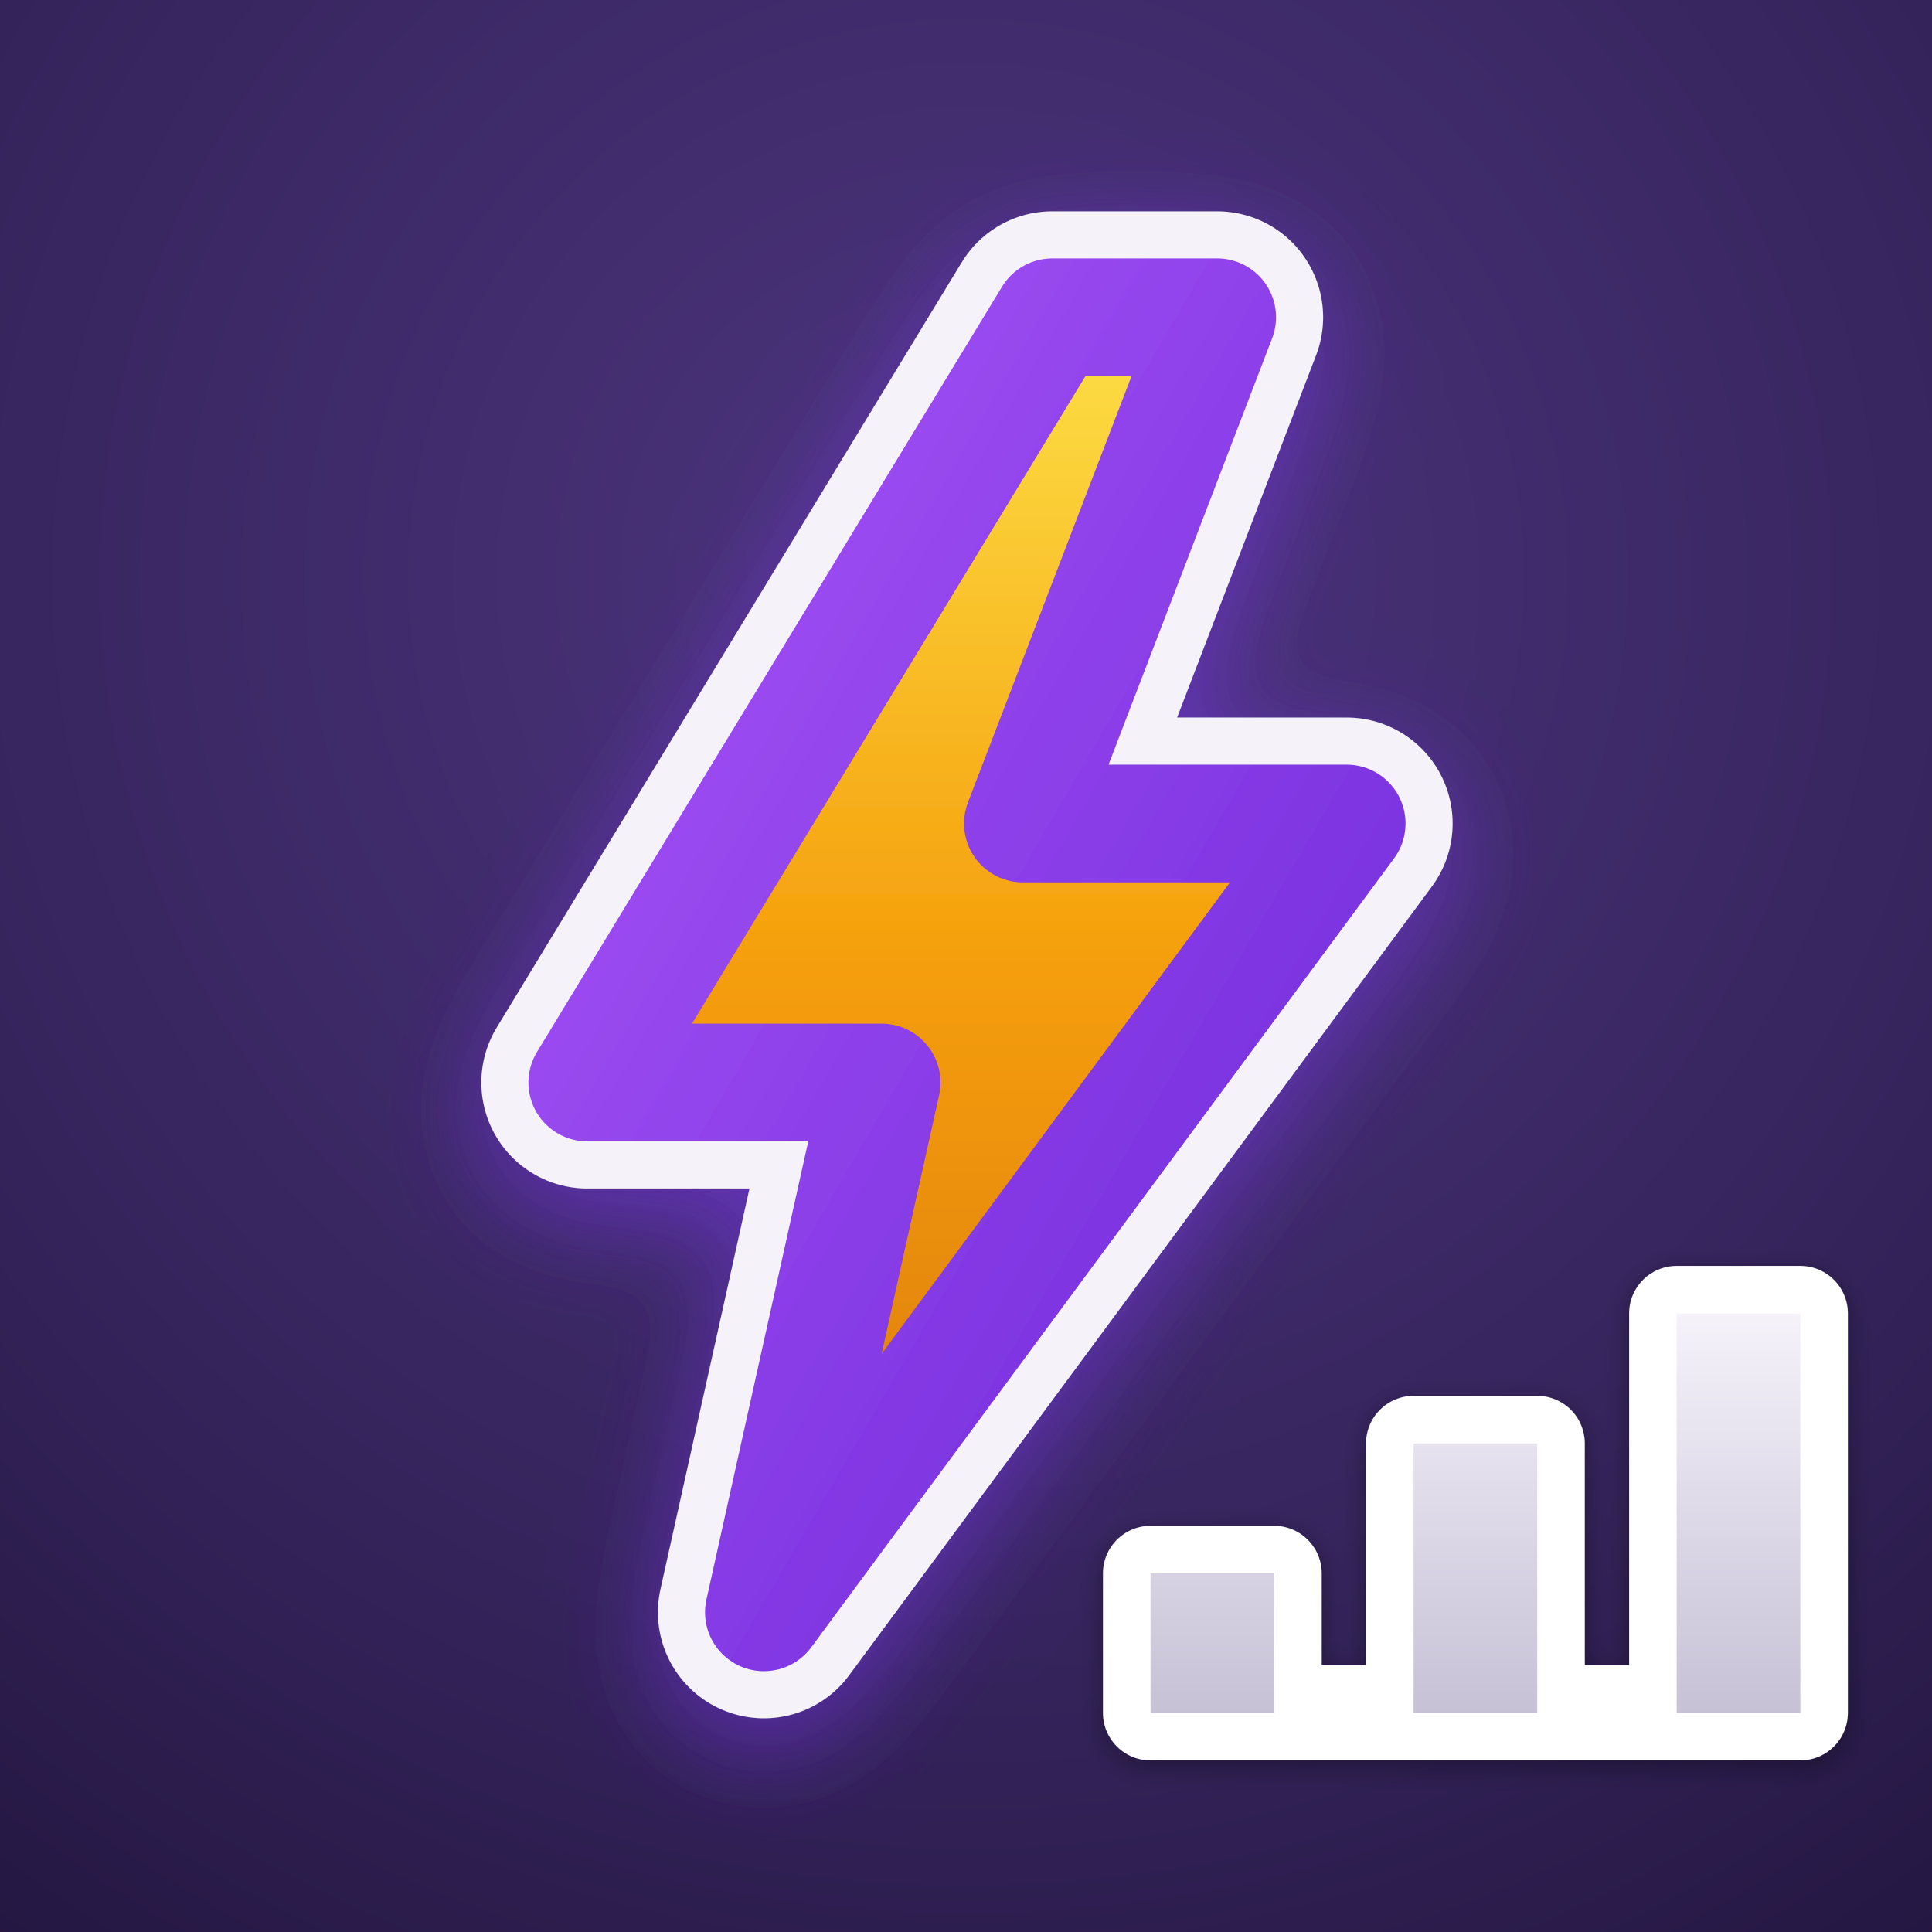
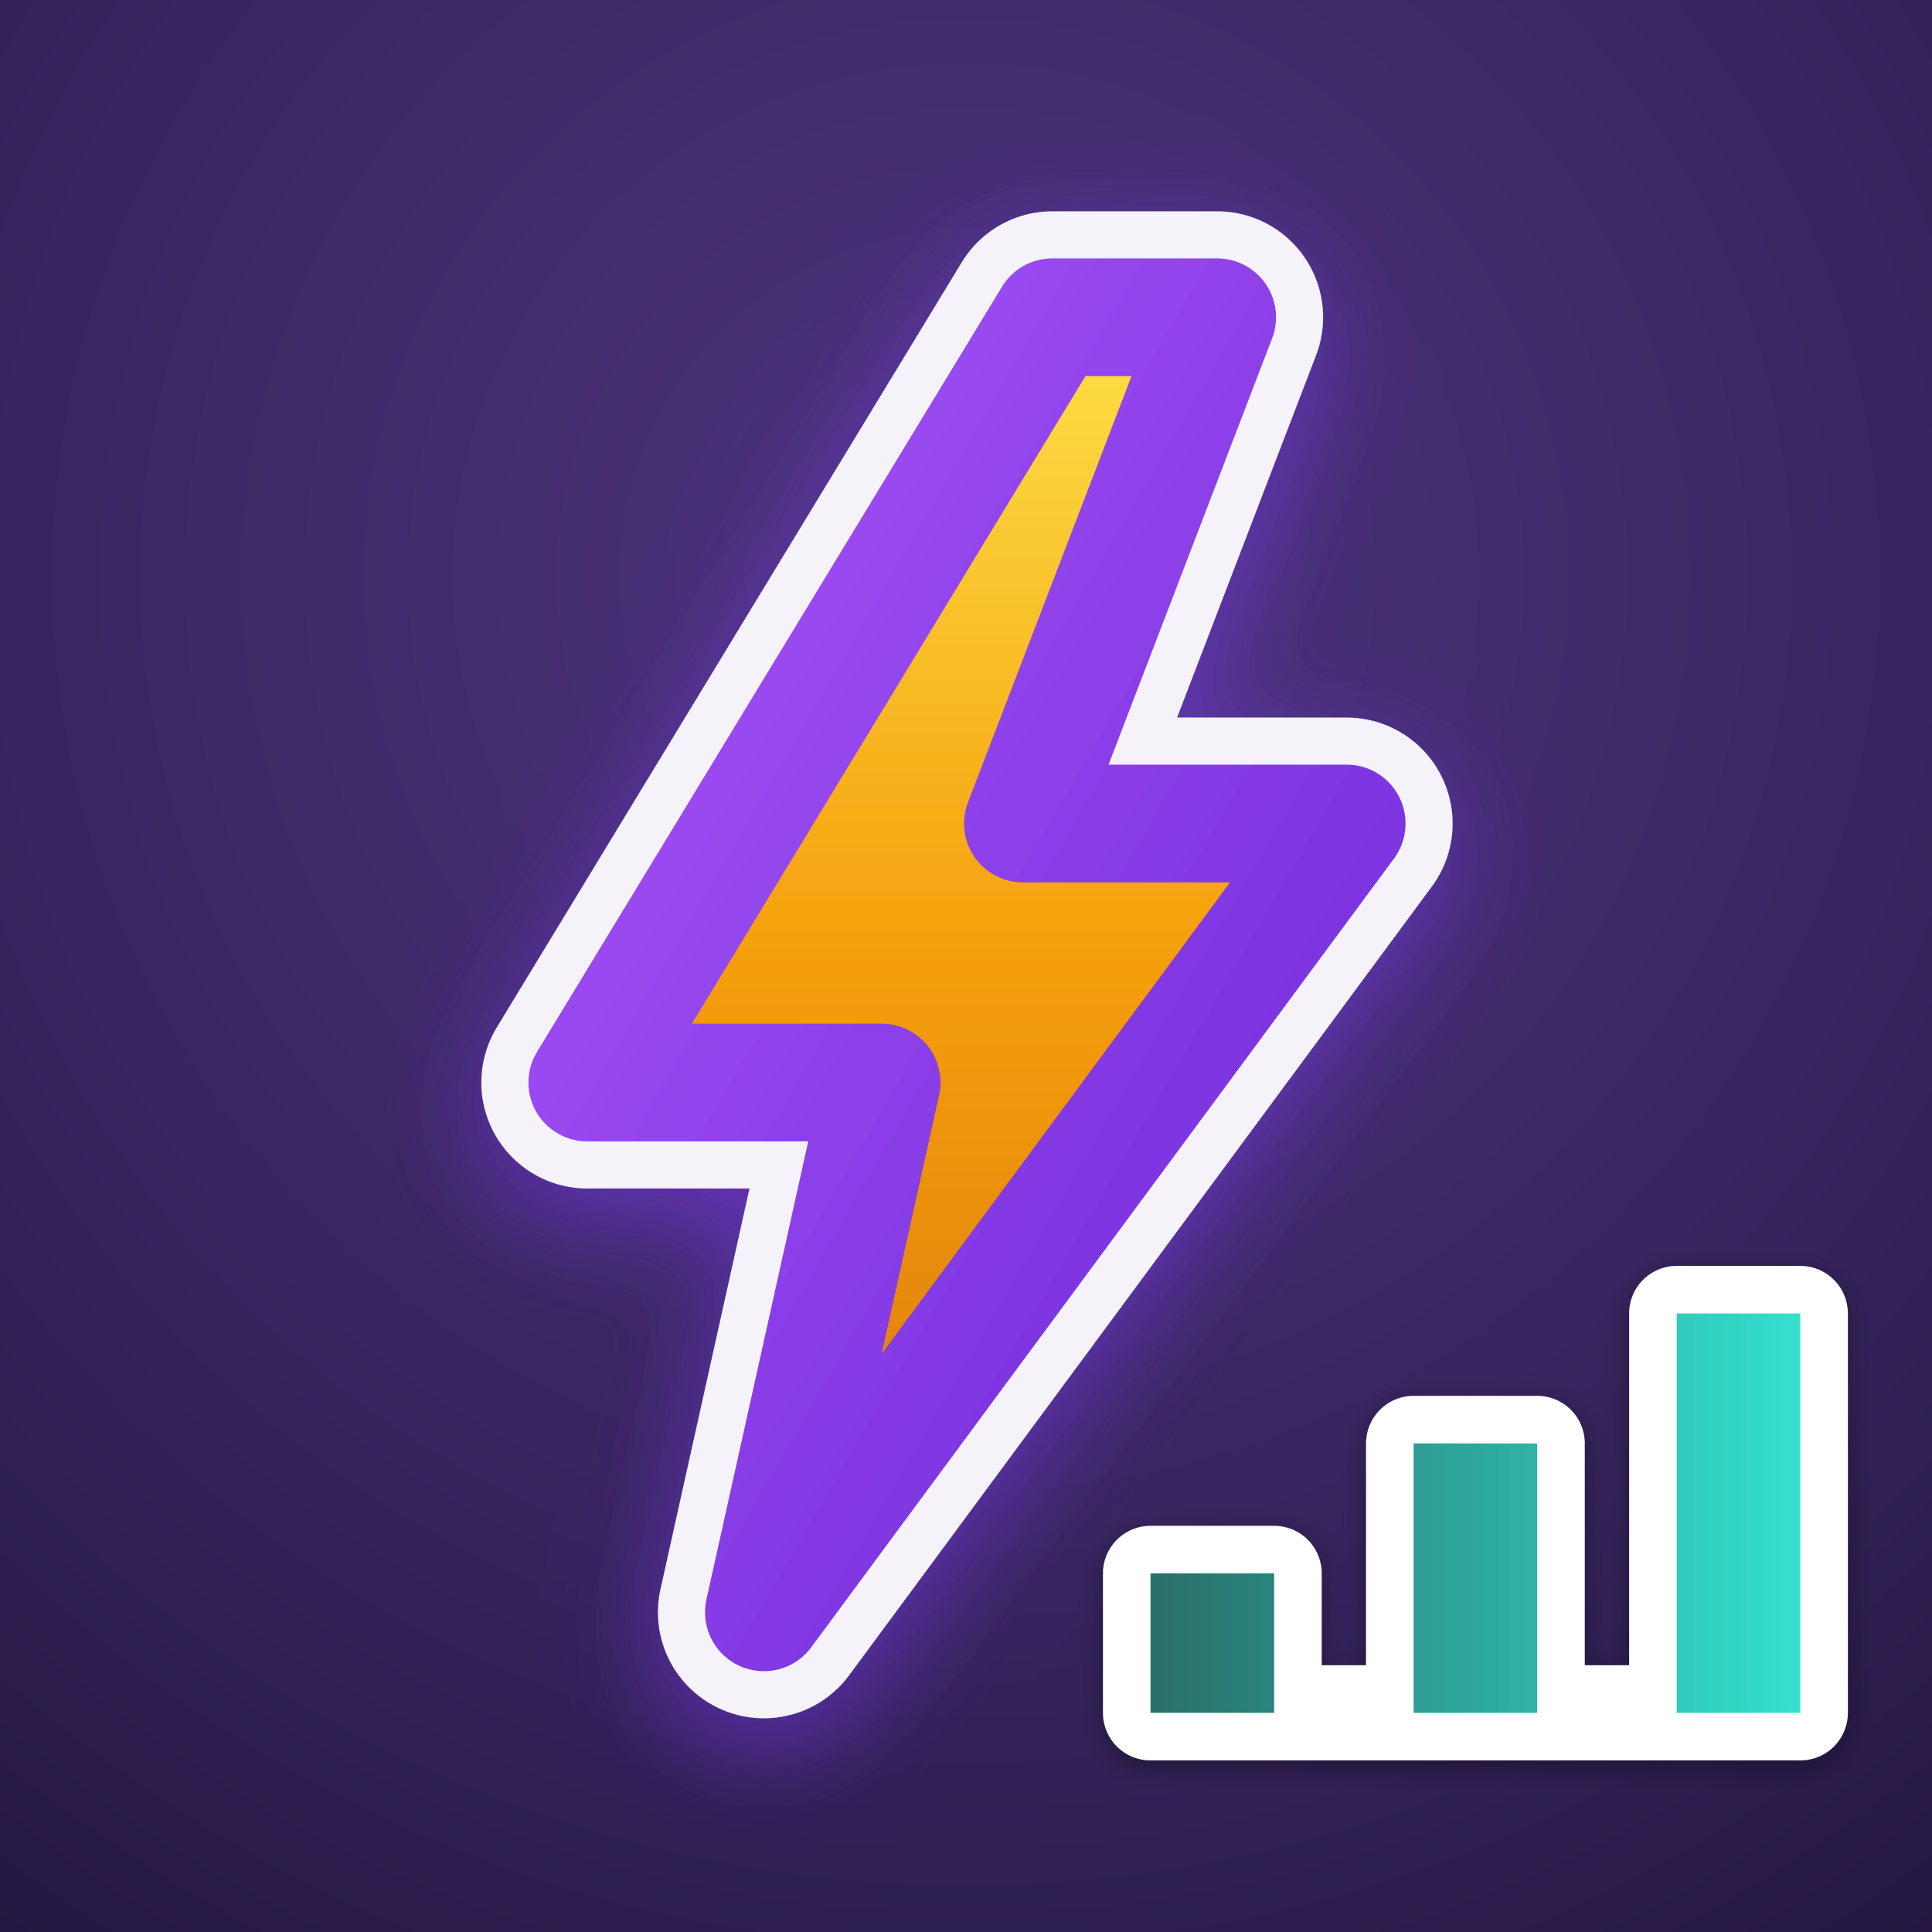
<svg xmlns="http://www.w3.org/2000/svg" width="512" height="512" viewBox="0 0 512 512">
  <defs>
    <radialGradient id="bgr" cx="0.5" cy="0.3" r="1.0">
      <stop offset="0" stop-color="#4d357e" />
      <stop offset="0.55" stop-color="#35245c" />
      <stop offset="1" stop-color="#1d1136" />
    </radialGradient>
    <linearGradient id="bolt" x1="0" y1="0" x2="0" y2="1">
      <stop offset="0" stop-color="#fde047" />
      <stop offset="0.5" stop-color="#f59e0b" />
      <stop offset="1" stop-color="#d97706" />
    </linearGradient>
    <linearGradient id="edge" x1="0" y1="0" x2="1" y2="1">
      <stop offset="0" stop-color="#a855f7" />
      <stop offset="1" stop-color="#6d28d9" />
    </linearGradient>
-     <linearGradient id="dash" x1="0" y1="0" x2="0" y2="1">
-       <stop offset="0" stop-color="#f5f2fa" />
-       <stop offset="1" stop-color="#c7c1d6" />
+     <linearGradient id="dash" x1="0" y1="0" x2="1" y2="0">
+       <stop offset="0" stop-color="#2a6f6a" />
+       <stop offset="1" stop-color="#34e0cf" />
    </linearGradient>
    <filter id="sh" x="-30%" y="-30%" width="160%" height="160%">
      <feDropShadow dx="0" dy="10" stdDeviation="18" flood-color="#7c3aed" flood-opacity="0.6" />
    </filter>
    <filter id="hsh" x="-50%" y="-50%" width="200%" height="200%">
      <feDropShadow dx="0" dy="4" stdDeviation="8" flood-color="#000" flood-opacity="0.35" />
    </filter>
  </defs>
  <rect width="512" height="512" fill="url(#bgr)" />
  <g transform="translate(48 56) scale(0.78)" filter="url(#sh)">
    <path d="M296 36 L138 296 L238 296 L198 476 L396 208 L286 208 L352 36 Z" fill="none" stroke="#f5f2fa" stroke-width="72" stroke-linejoin="round" />
    <path d="M296 36 L138 296 L238 296 L198 476 L396 208 L286 208 L352 36 Z" fill="url(#bolt)" stroke="url(#edge)" stroke-width="40" stroke-linejoin="round" />
  </g>
  <g transform="translate(391 401) scale(0.42) translate(-256 -250)" filter="url(#hsh)">
    <path d="M51 376 V288 H129 V376 H217 V206 H295 V376 H383 V124 H461 V376 Z" fill="none" stroke="#fff" stroke-width="60" stroke-linejoin="round" />
    <path d="M51 376 V288 H129 V376 H217 V206 H295 V376 H383 V124 H461 V376 Z" fill="url(#dash)" />
  </g>
</svg>
